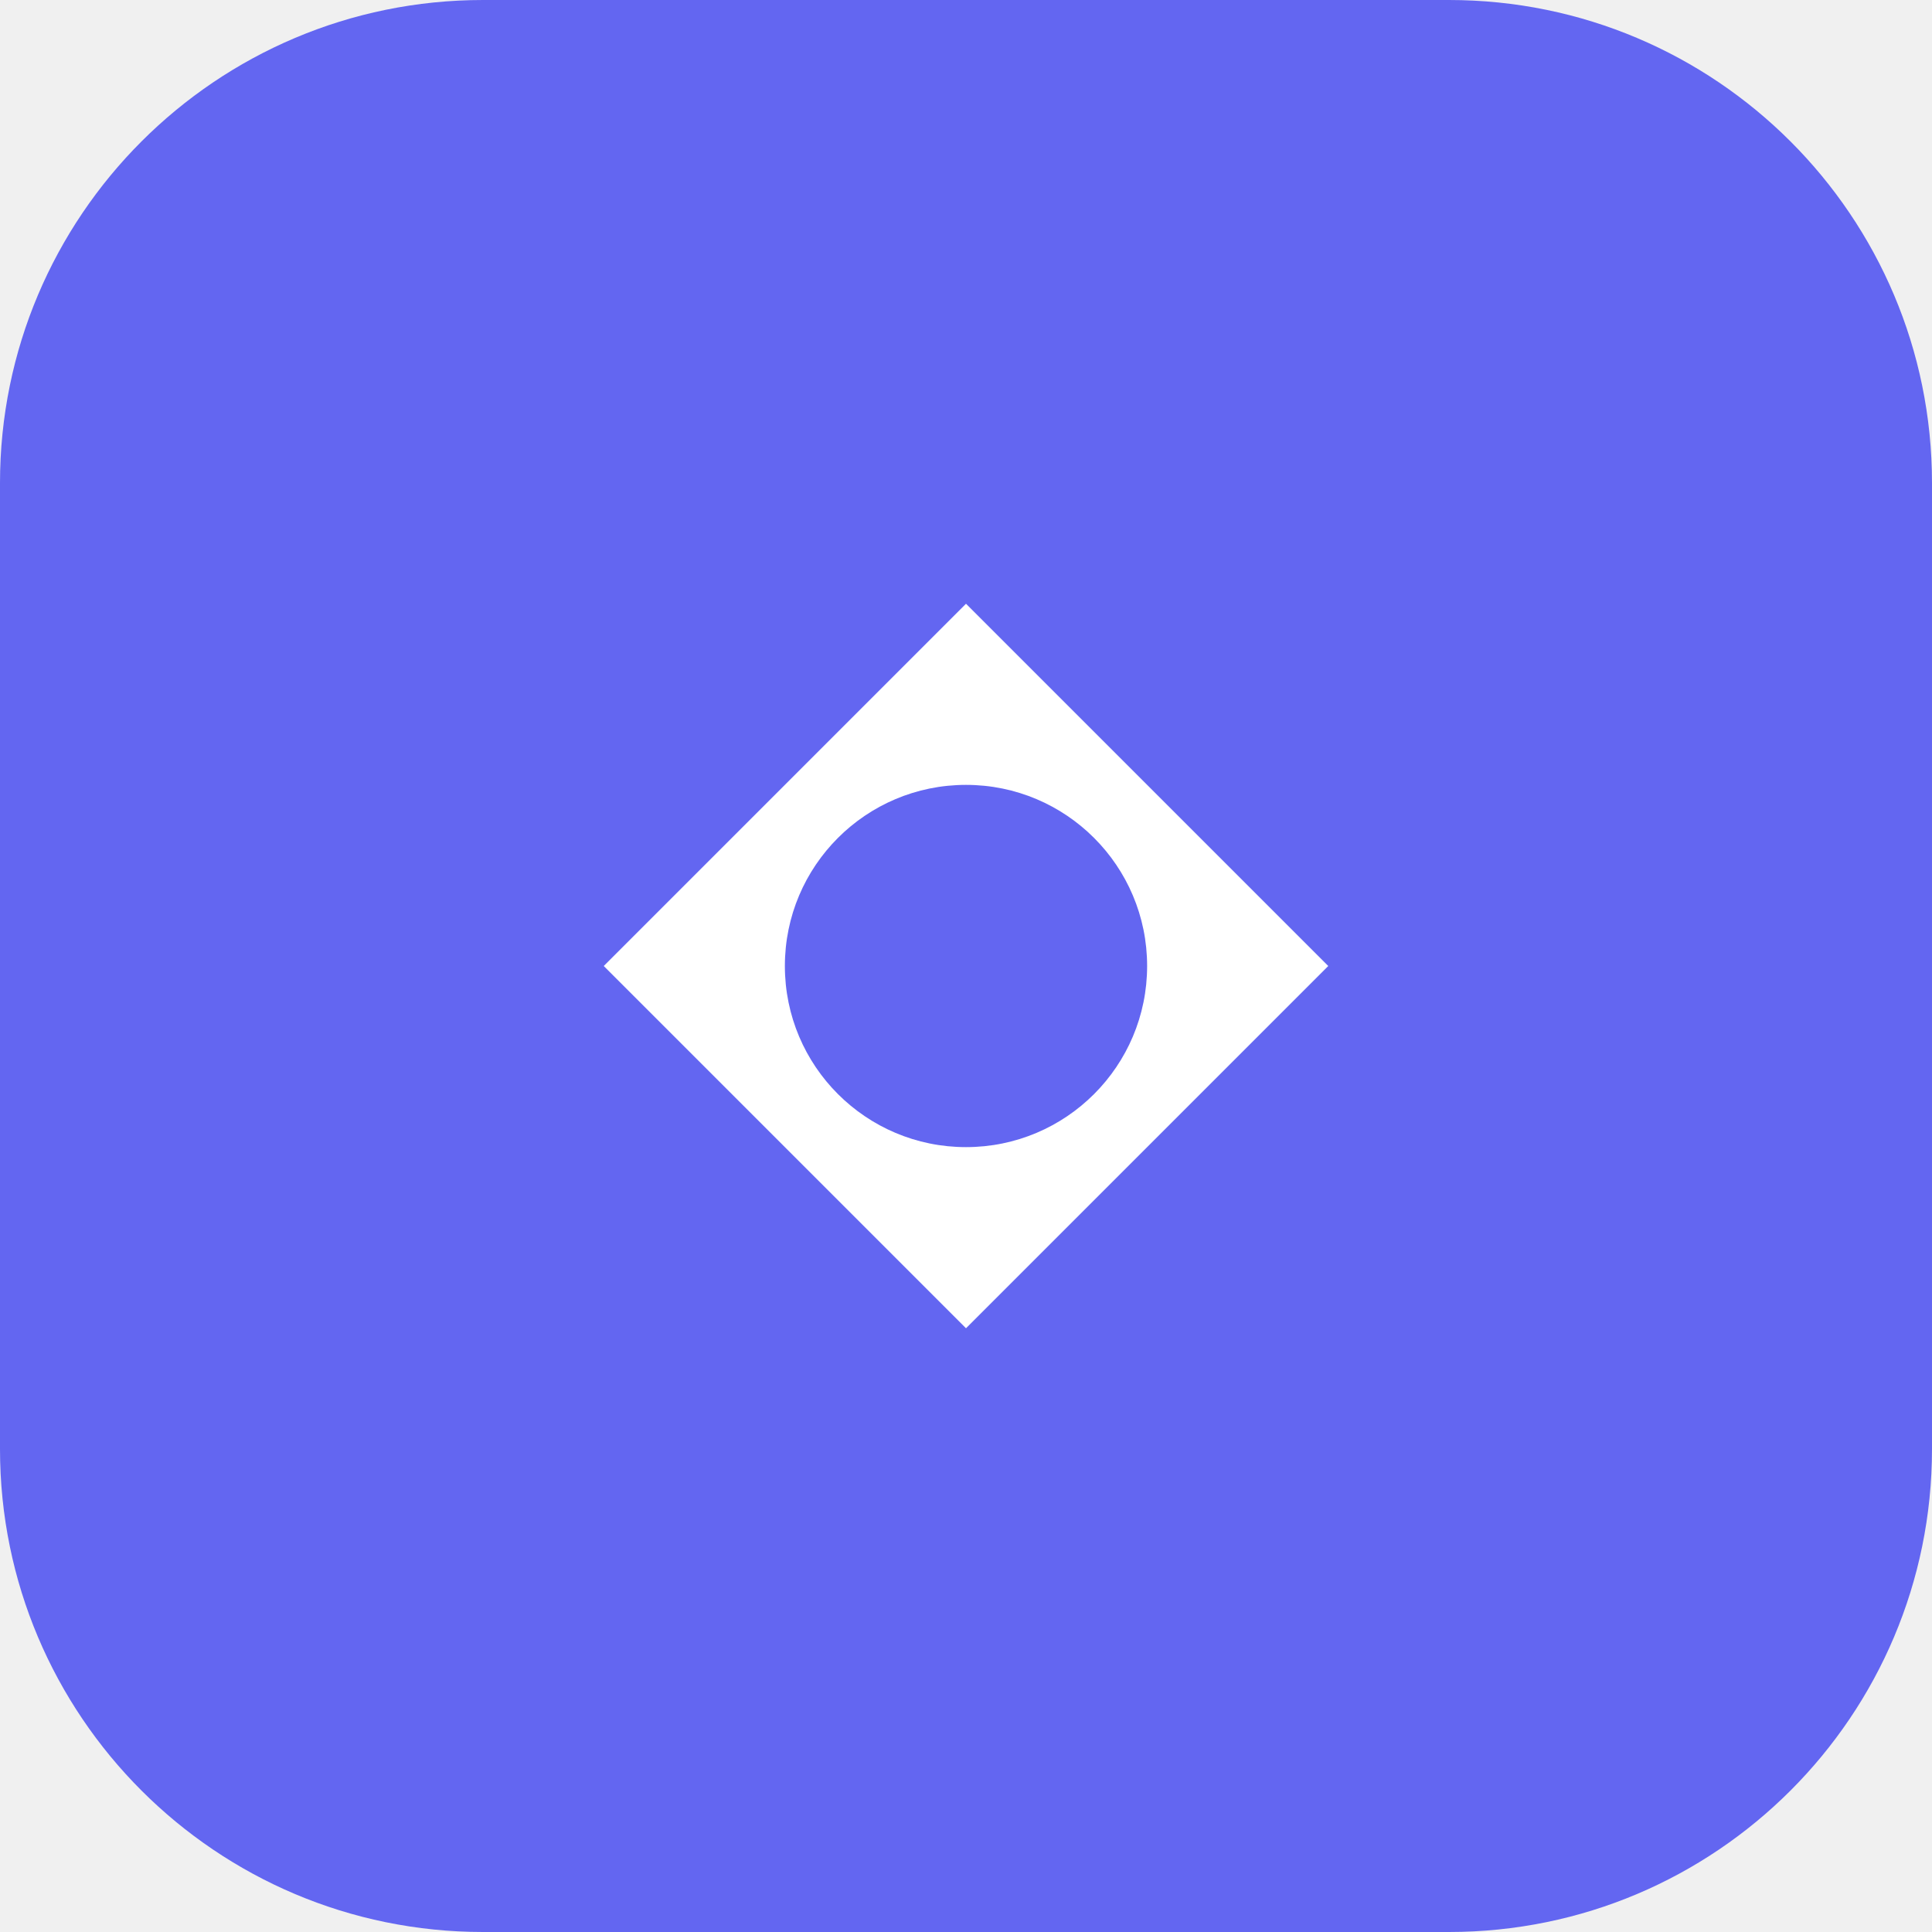
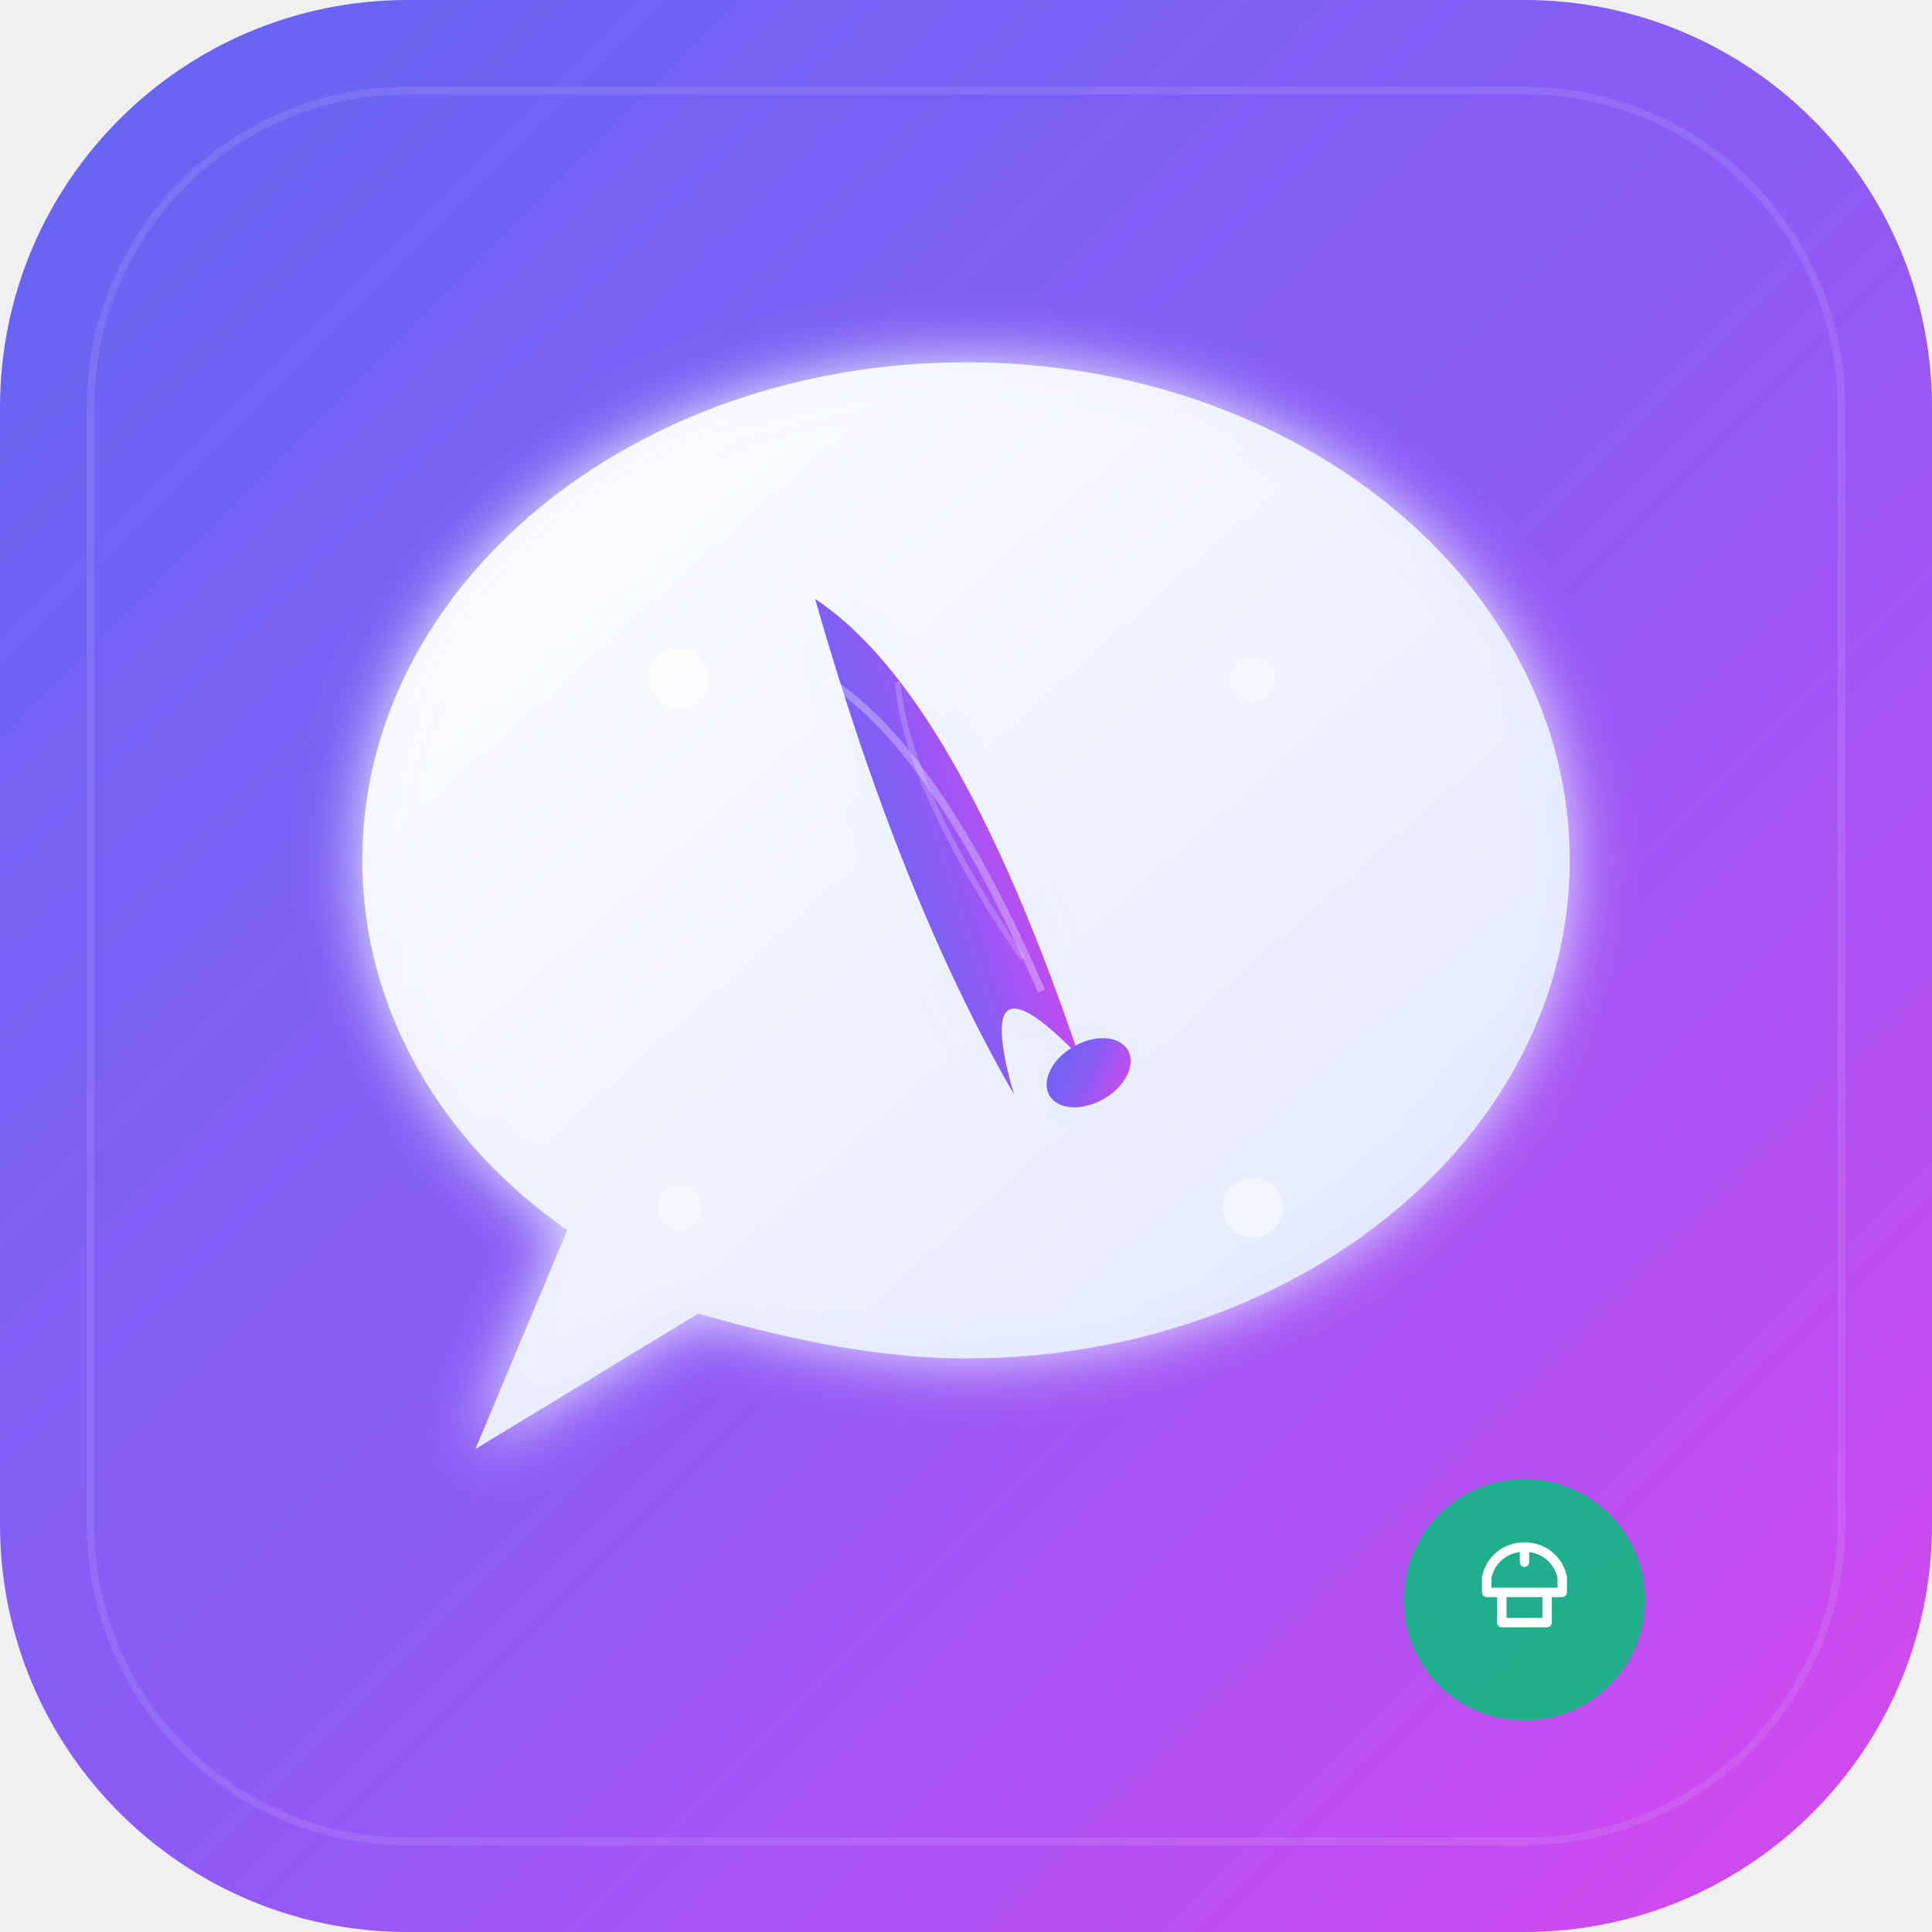
- <svg xmlns="http://www.w3.org/2000/svg" viewBox="0 0 512 512" fill="none">
-   <rect width="512" height="512" rx="128" fill="#6366f1" />
-   <path d="M160 256l96-96 96 96-96 96-96-96z" fill="white" />
-   <circle cx="256" cy="256" r="48" fill="#6366f1" />
+ <svg xmlns="http://www.w3.org/2000/svg" viewBox="0 0 512 512">
+   <defs>
+     <linearGradient id="bgGrad" x1="0%" y1="0%" x2="100%" y2="100%">
+       <stop offset="0%" style="stop-color:#6366f1" />
+       <stop offset="50%" style="stop-color:#8b5cf6" />
+       <stop offset="100%" style="stop-color:#d946ef" />
+     </linearGradient>
+     <linearGradient id="iconGrad" x1="0%" y1="0%" x2="100%" y2="100%">
+       <stop offset="0%" style="stop-color:#ffffff;stop-opacity:1" />
+       <stop offset="100%" style="stop-color:#e0e7ff;stop-opacity:1" />
+     </linearGradient>
+     <filter id="glow" x="-50%" y="-50%" width="200%" height="200%">
+       <feGaussianBlur stdDeviation="8" result="coloredBlur" />
+       <feMerge>
+         <feMergeNode in="coloredBlur" />
+         <feMergeNode in="SourceGraphic" />
+       </feMerge>
+     </filter>
+   </defs>
+   <rect width="512" height="512" rx="108" fill="url(#bgGrad)" />
+   <rect x="24" y="24" width="464" height="464" rx="84" fill="none" stroke="rgba(255,255,255,0.1)" stroke-width="2" />
+   <g filter="url(#glow)">
+     <path d="M256 96c-88.366 0-160 59.047-160 132 0 39.63 21.158 74.994 54.336 98.003L126 384l58.994-35.857C203.363 353.226 228.989 360 256 360c88.366 0 160-59.047 160-132S344.366 96 256 96z" fill="url(#iconGrad)" opacity="0.95" />
+     <g transform="translate(256, 228) rotate(-30)">
+       <path d="M0 -80 Q20 -40 0 60 Q-10 20 -20 60 Q-20 0 0 -80Z" fill="url(#bgGrad)" />
+       <ellipse cx="0" cy="65" rx="12" ry="8" fill="url(#bgGrad)" />
+       <path d="M-8 -60 Q8 -30 0 40" stroke="rgba(255,255,255,0.3)" stroke-width="2" fill="none" />
+       <path d="M8 -50 Q-4 -25 0 30" stroke="rgba(255,255,255,0.2)" stroke-width="1.5" fill="none" />
+     </g>
+   </g>
+   <circle cx="180" cy="180" r="8" fill="rgba(255,255,255,0.6)" />
+   <circle cx="332" cy="180" r="6" fill="rgba(255,255,255,0.4)" />
+   <circle cx="180" cy="320" r="6" fill="rgba(255,255,255,0.4)" />
+   <circle cx="332" cy="320" r="8" fill="rgba(255,255,255,0.5)" />
+   <g transform="translate(380, 400)">
+     <circle cx="24" cy="24" r="32" fill="rgba(16, 185, 129, 0.9)" />
+     <path d="M24 14 L24 10 A10 10 0 0 1 34 18 L34 22 L14 22 L14 18 A10 10 0 0 1 24 10 L24 14 M18 22 L18 30 L30 30 L30 22" stroke="white" stroke-width="2.5" fill="none" stroke-linecap="round" stroke-linejoin="round" />
+   </g>
</svg>
